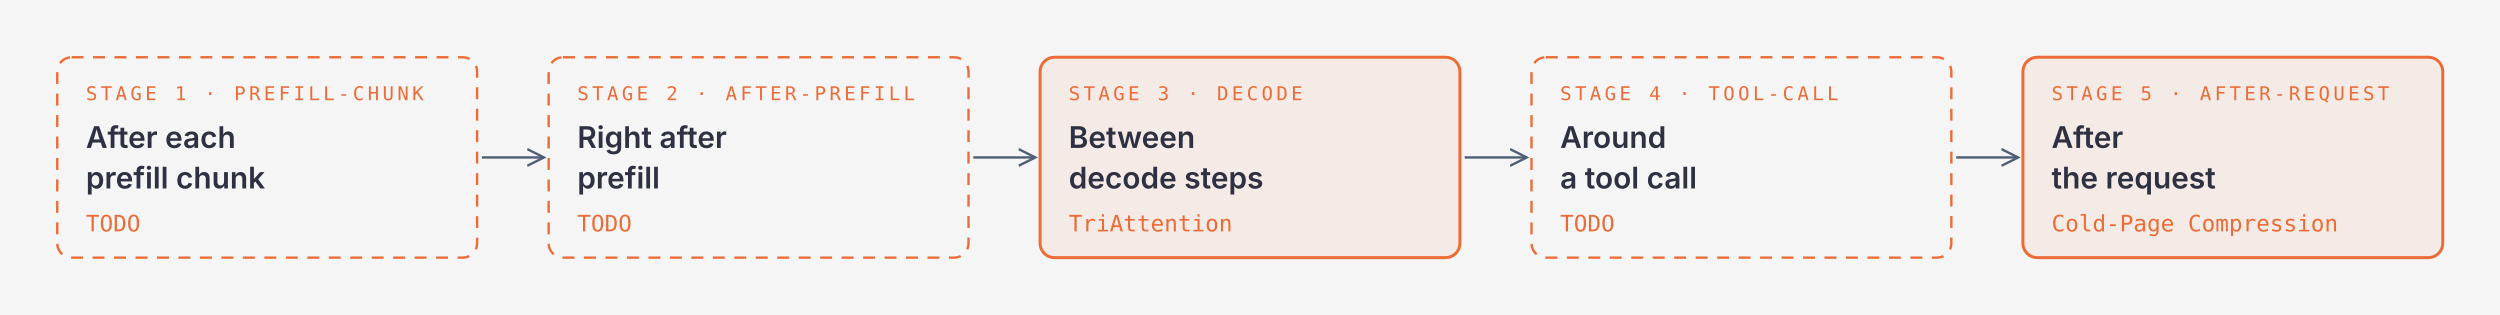
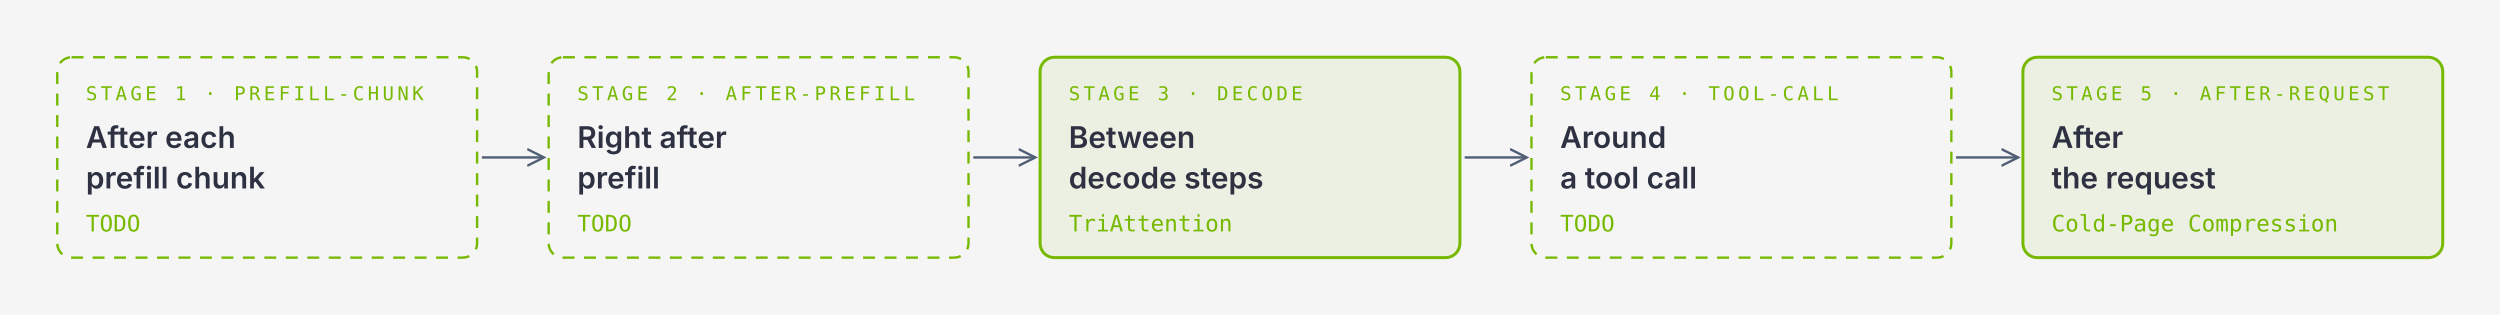
<svg xmlns="http://www.w3.org/2000/svg" viewBox="0 0 1048 132" width="1048" height="132">
  <defs>
    <marker id="ah" markerWidth="8" markerHeight="8" refX="7" refY="4" orient="auto" markerUnits="userSpaceOnUse">
      <path d="M0,0.5 L7,4 L0,7.5" fill="none" stroke="#4f5d75" stroke-width="1" />
    </marker>
  </defs>
  <rect x="0" y="0" width="1048" height="132" fill="#f5f5f5" />
-   <rect x="24" y="24" width="176" height="84" rx="6" fill="#f5f5f5" stroke="#eb6c36" stroke-width="1" stroke-dasharray="5,4" />
-   <text x="36" y="42" font-family="'Geist Mono','SFMono-Regular',Menlo,Consolas,monospace" font-size="8" font-weight="500" letter-spacing="1.4" fill="#eb6c36">STAGE 1 · PREFILL-CHUNK</text>
+   <rect x="24" y="24" width="176" height="84" rx="6" fill="#f5f5f5" stroke="#76B900" stroke-width="1" stroke-dasharray="5,4" />
+   <text x="36" y="42" font-family="'Geist Mono','SFMono-Regular',Menlo,Consolas,monospace" font-size="8" font-weight="500" letter-spacing="1.4" fill="#76B900">STAGE 1 · PREFILL-CHUNK</text>
  <text x="36" y="62" font-family="'Geist','Inter',system-ui,-apple-system,'Segoe UI',sans-serif" font-size="12.5" font-weight="600" fill="#2d3142">After each</text>
  <text x="36" y="79" font-family="'Geist','Inter',system-ui,-apple-system,'Segoe UI',sans-serif" font-size="12.5" font-weight="600" fill="#2d3142">prefill chunk</text>
-   <text x="36" y="97" font-family="'Geist Mono','SFMono-Regular',Menlo,Consolas,monospace" font-size="9.5" font-weight="500" fill="#eb6c36">TODO</text>
+   <text x="36" y="97" font-family="'Geist Mono','SFMono-Regular',Menlo,Consolas,monospace" font-size="9.5" font-weight="500" fill="#76B900">TODO</text>
  <line x1="202" y1="66.0" x2="228" y2="66.0" stroke="#4f5d75" stroke-width="1" marker-end="url(#ah)" />
-   <rect x="230" y="24" width="176" height="84" rx="6" fill="#f5f5f5" stroke="#eb6c36" stroke-width="1" stroke-dasharray="5,4" />
-   <text x="242" y="42" font-family="'Geist Mono','SFMono-Regular',Menlo,Consolas,monospace" font-size="8" font-weight="500" letter-spacing="1.4" fill="#eb6c36">STAGE 2 · AFTER-PREFILL</text>
+   <rect x="230" y="24" width="176" height="84" rx="6" fill="#f5f5f5" stroke="#76B900" stroke-width="1" stroke-dasharray="5,4" />
+   <text x="242" y="42" font-family="'Geist Mono','SFMono-Regular',Menlo,Consolas,monospace" font-size="8" font-weight="500" letter-spacing="1.4" fill="#76B900">STAGE 2 · AFTER-PREFILL</text>
  <text x="242" y="62" font-family="'Geist','Inter',system-ui,-apple-system,'Segoe UI',sans-serif" font-size="12.5" font-weight="600" fill="#2d3142">Right after</text>
  <text x="242" y="79" font-family="'Geist','Inter',system-ui,-apple-system,'Segoe UI',sans-serif" font-size="12.5" font-weight="600" fill="#2d3142">prefill</text>
-   <text x="242" y="97" font-family="'Geist Mono','SFMono-Regular',Menlo,Consolas,monospace" font-size="9.5" font-weight="500" fill="#eb6c36">TODO</text>
+   <text x="242" y="97" font-family="'Geist Mono','SFMono-Regular',Menlo,Consolas,monospace" font-size="9.5" font-weight="500" fill="#76B900">TODO</text>
  <line x1="408" y1="66.0" x2="434" y2="66.0" stroke="#4f5d75" stroke-width="1" marker-end="url(#ah)" />
-   <rect x="436" y="24" width="176" height="84" rx="6" fill="rgba(235,108,54,0.08)" stroke="#eb6c36" stroke-width="1.25" />
-   <text x="448" y="42" font-family="'Geist Mono','SFMono-Regular',Menlo,Consolas,monospace" font-size="8" font-weight="500" letter-spacing="1.4" fill="#eb6c36">STAGE 3 · DECODE</text>
+   <rect x="436" y="24" width="176" height="84" rx="6" fill="rgba(118,185,0,0.08)" stroke="#76B900" stroke-width="1.25" />
+   <text x="448" y="42" font-family="'Geist Mono','SFMono-Regular',Menlo,Consolas,monospace" font-size="8" font-weight="500" letter-spacing="1.4" fill="#76B900">STAGE 3 · DECODE</text>
  <text x="448" y="62" font-family="'Geist','Inter',system-ui,-apple-system,'Segoe UI',sans-serif" font-size="12.5" font-weight="600" fill="#2d3142">Between</text>
  <text x="448" y="79" font-family="'Geist','Inter',system-ui,-apple-system,'Segoe UI',sans-serif" font-size="12.5" font-weight="600" fill="#2d3142">decode steps</text>
-   <text x="448" y="97" font-family="'Geist Mono','SFMono-Regular',Menlo,Consolas,monospace" font-size="9.5" font-weight="500" fill="#eb6c36">TriAttention</text>
+   <text x="448" y="97" font-family="'Geist Mono','SFMono-Regular',Menlo,Consolas,monospace" font-size="9.5" font-weight="500" fill="#76B900">TriAttention</text>
  <line x1="614" y1="66.0" x2="640" y2="66.0" stroke="#4f5d75" stroke-width="1" marker-end="url(#ah)" />
-   <rect x="642" y="24" width="176" height="84" rx="6" fill="#f5f5f5" stroke="#eb6c36" stroke-width="1" stroke-dasharray="5,4" />
-   <text x="654" y="42" font-family="'Geist Mono','SFMono-Regular',Menlo,Consolas,monospace" font-size="8" font-weight="500" letter-spacing="1.4" fill="#eb6c36">STAGE 4 · TOOL-CALL</text>
+   <rect x="642" y="24" width="176" height="84" rx="6" fill="#f5f5f5" stroke="#76B900" stroke-width="1" stroke-dasharray="5,4" />
+   <text x="654" y="42" font-family="'Geist Mono','SFMono-Regular',Menlo,Consolas,monospace" font-size="8" font-weight="500" letter-spacing="1.4" fill="#76B900">STAGE 4 · TOOL-CALL</text>
  <text x="654" y="62" font-family="'Geist','Inter',system-ui,-apple-system,'Segoe UI',sans-serif" font-size="12.5" font-weight="600" fill="#2d3142">Around</text>
  <text x="654" y="79" font-family="'Geist','Inter',system-ui,-apple-system,'Segoe UI',sans-serif" font-size="12.5" font-weight="600" fill="#2d3142">a tool call</text>
-   <text x="654" y="97" font-family="'Geist Mono','SFMono-Regular',Menlo,Consolas,monospace" font-size="9.5" font-weight="500" fill="#eb6c36">TODO</text>
+   <text x="654" y="97" font-family="'Geist Mono','SFMono-Regular',Menlo,Consolas,monospace" font-size="9.5" font-weight="500" fill="#76B900">TODO</text>
  <line x1="820" y1="66.0" x2="846" y2="66.0" stroke="#4f5d75" stroke-width="1" marker-end="url(#ah)" />
-   <rect x="848" y="24" width="176" height="84" rx="6" fill="rgba(235,108,54,0.08)" stroke="#eb6c36" stroke-width="1.25" />
-   <text x="860" y="42" font-family="'Geist Mono','SFMono-Regular',Menlo,Consolas,monospace" font-size="8" font-weight="500" letter-spacing="1.4" fill="#eb6c36">STAGE 5 · AFTER-REQUEST</text>
+   <rect x="848" y="24" width="176" height="84" rx="6" fill="rgba(118,185,0,0.08)" stroke="#76B900" stroke-width="1.25" />
+   <text x="860" y="42" font-family="'Geist Mono','SFMono-Regular',Menlo,Consolas,monospace" font-size="8" font-weight="500" letter-spacing="1.4" fill="#76B900">STAGE 5 · AFTER-REQUEST</text>
  <text x="860" y="62" font-family="'Geist','Inter',system-ui,-apple-system,'Segoe UI',sans-serif" font-size="12.5" font-weight="600" fill="#2d3142">After</text>
  <text x="860" y="79" font-family="'Geist','Inter',system-ui,-apple-system,'Segoe UI',sans-serif" font-size="12.5" font-weight="600" fill="#2d3142">the request</text>
-   <text x="860" y="97" font-family="'Geist Mono','SFMono-Regular',Menlo,Consolas,monospace" font-size="9.5" font-weight="500" fill="#eb6c36">Cold-Page Compression</text>
+   <text x="860" y="97" font-family="'Geist Mono','SFMono-Regular',Menlo,Consolas,monospace" font-size="9.5" font-weight="500" fill="#76B900">Cold-Page Compression</text>
</svg>
